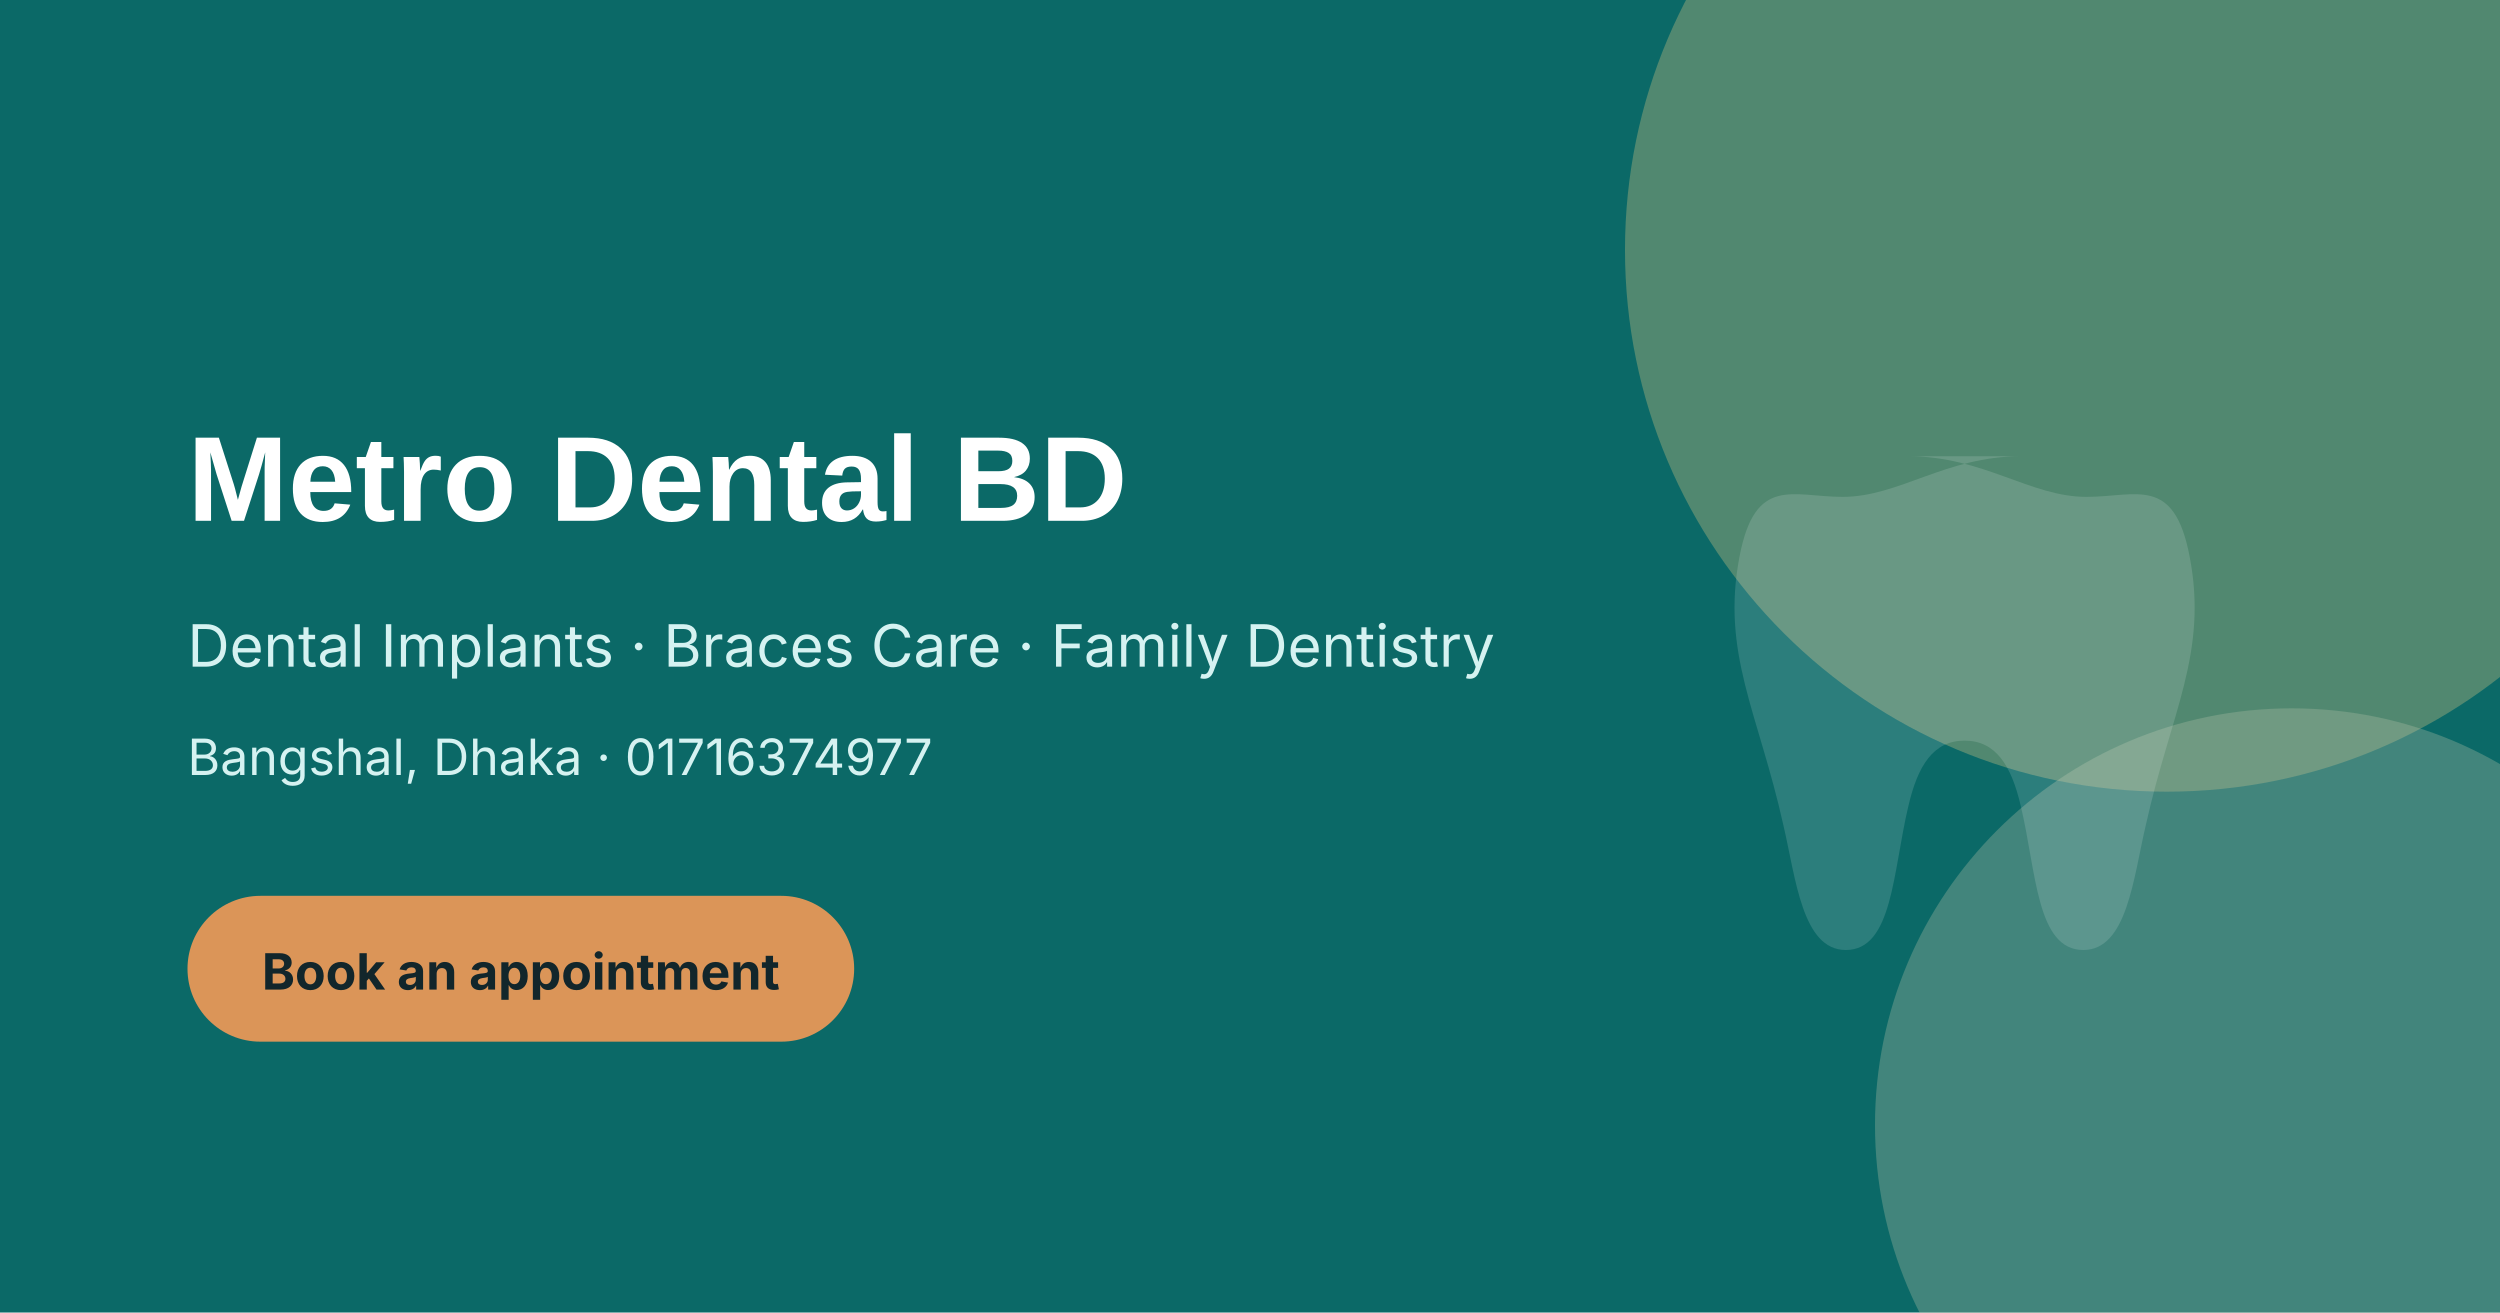
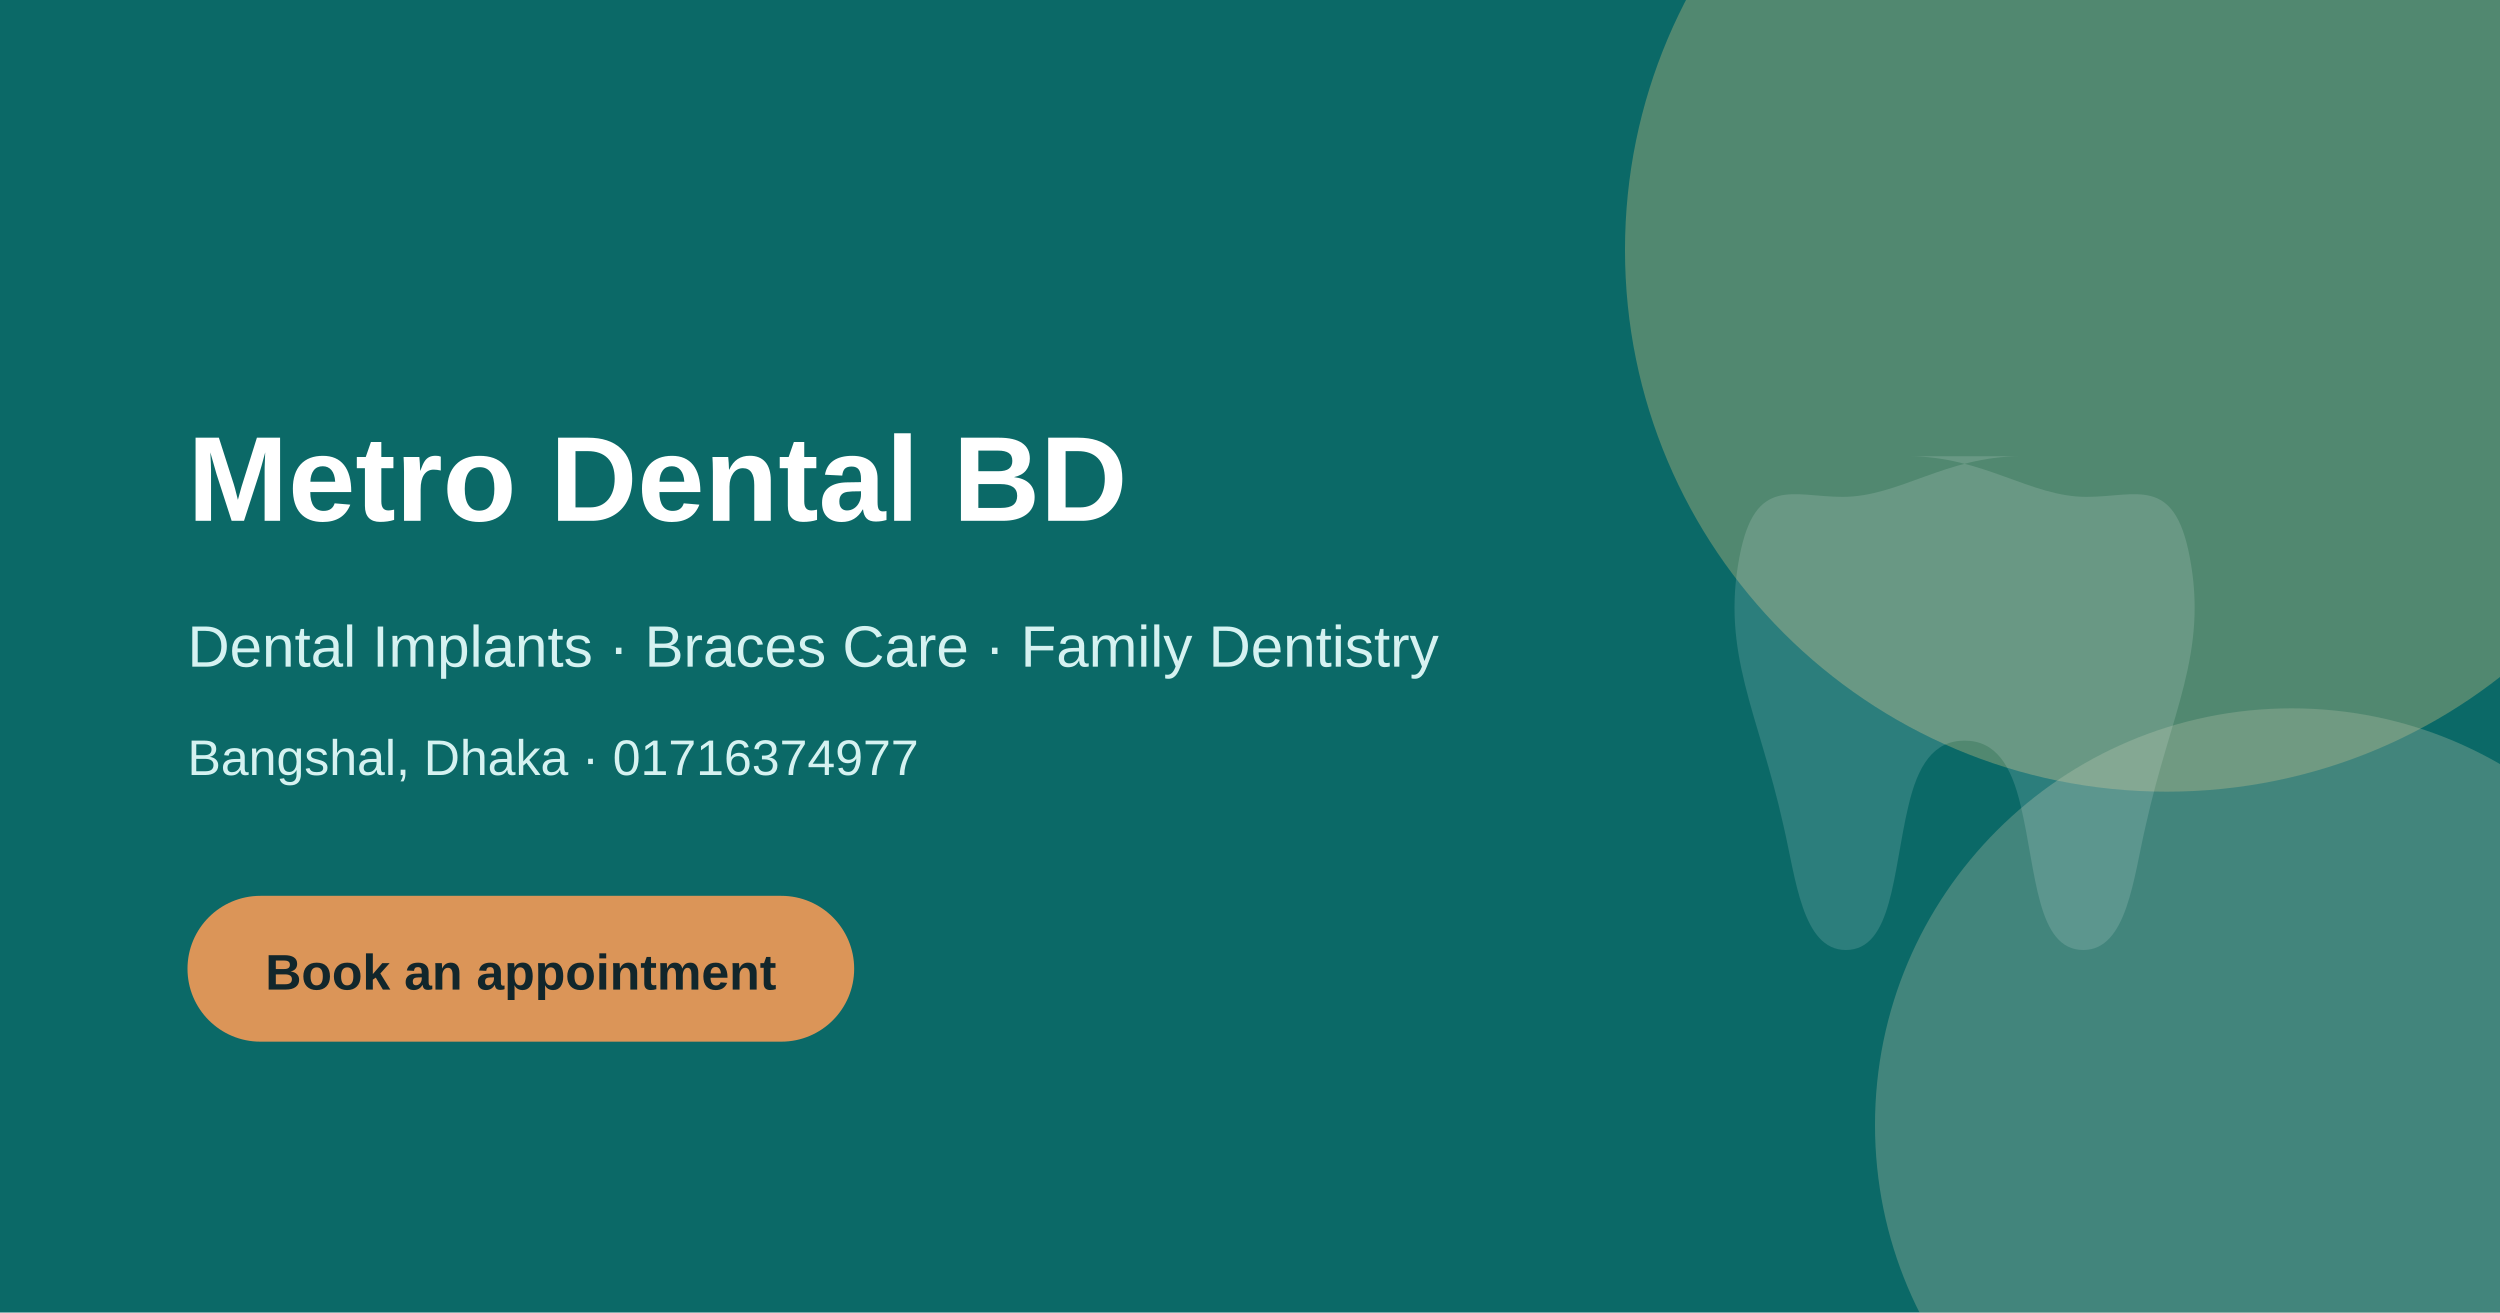
<svg xmlns="http://www.w3.org/2000/svg" width="1200" height="630" viewBox="0 0 1200 630">
  <rect width="1200" height="630" fill="#0B6967" />
  <circle cx="1040" cy="120" r="260" fill="#97A87A" opacity="0.5" />
  <circle cx="1100" cy="540" r="200" fill="#A8BBA3" opacity="0.35" />
  <g transform="translate(790 180) scale(15)" opacity="0.14">
    <path d="M12 2.6c-2.4 0-3.9 1.3-5.7 1.3-1.6 0-2.8-.7-3.3 1.9-.6 3.1.6 5 1.4 8.6.4 1.7.6 4 2 4 1.5 0 1.5-2.5 2-4.6.3-1.3.8-2.1 1.8-2.1s1.5.8 1.8 2.1c.5 2.1.5 4.6 2 4.6 1.4 0 1.6-2.3 2-4 .8-3.6 2-5.5 1.4-8.6-.5-2.6-1.7-1.9-3.3-1.9-1.8 0-3.3-1.3-5.7-1.3Z" fill="#FFFFFF" />
  </g>
  <text x="90" y="250" font-family="Poppins, Arial, sans-serif" font-size="58" font-weight="700" fill="#FFFFFF">Metro Dental BD</text>
-   <text x="90" y="320" font-family="Inter, Arial, sans-serif" font-size="28" fill="#D5F2F1">Dental Implants · Braces Care · Family Dentistry</text>
-   <text x="90" y="372" font-family="Inter, Arial, sans-serif" font-size="24" fill="#D5F2F1">Bangshal, Dhaka · 01716374977</text>
+   <text x="90" y="320" font-family="Archivo, Arial, sans-serif" font-size="28" fill="#D5F2F1">Dental Implants · Braces Care · Family Dentistry</text>
+   <text x="90" y="372" font-family="Archivo, Arial, sans-serif" font-size="24" fill="#D5F2F1">Bangshal, Dhaka · 01716374977</text>
  <rect x="90" y="430" width="320" height="70" rx="35" fill="#DB9558" />
-   <text x="250" y="475" text-anchor="middle" font-family="Inter, Arial, sans-serif" font-size="24" font-weight="700" fill="#12262B">Book an appointment</text>
+   <text x="250" y="475" text-anchor="middle" font-family="Archivo, Arial, sans-serif" font-size="24" font-weight="700" fill="#12262B">Book an appointment</text>
</svg>
